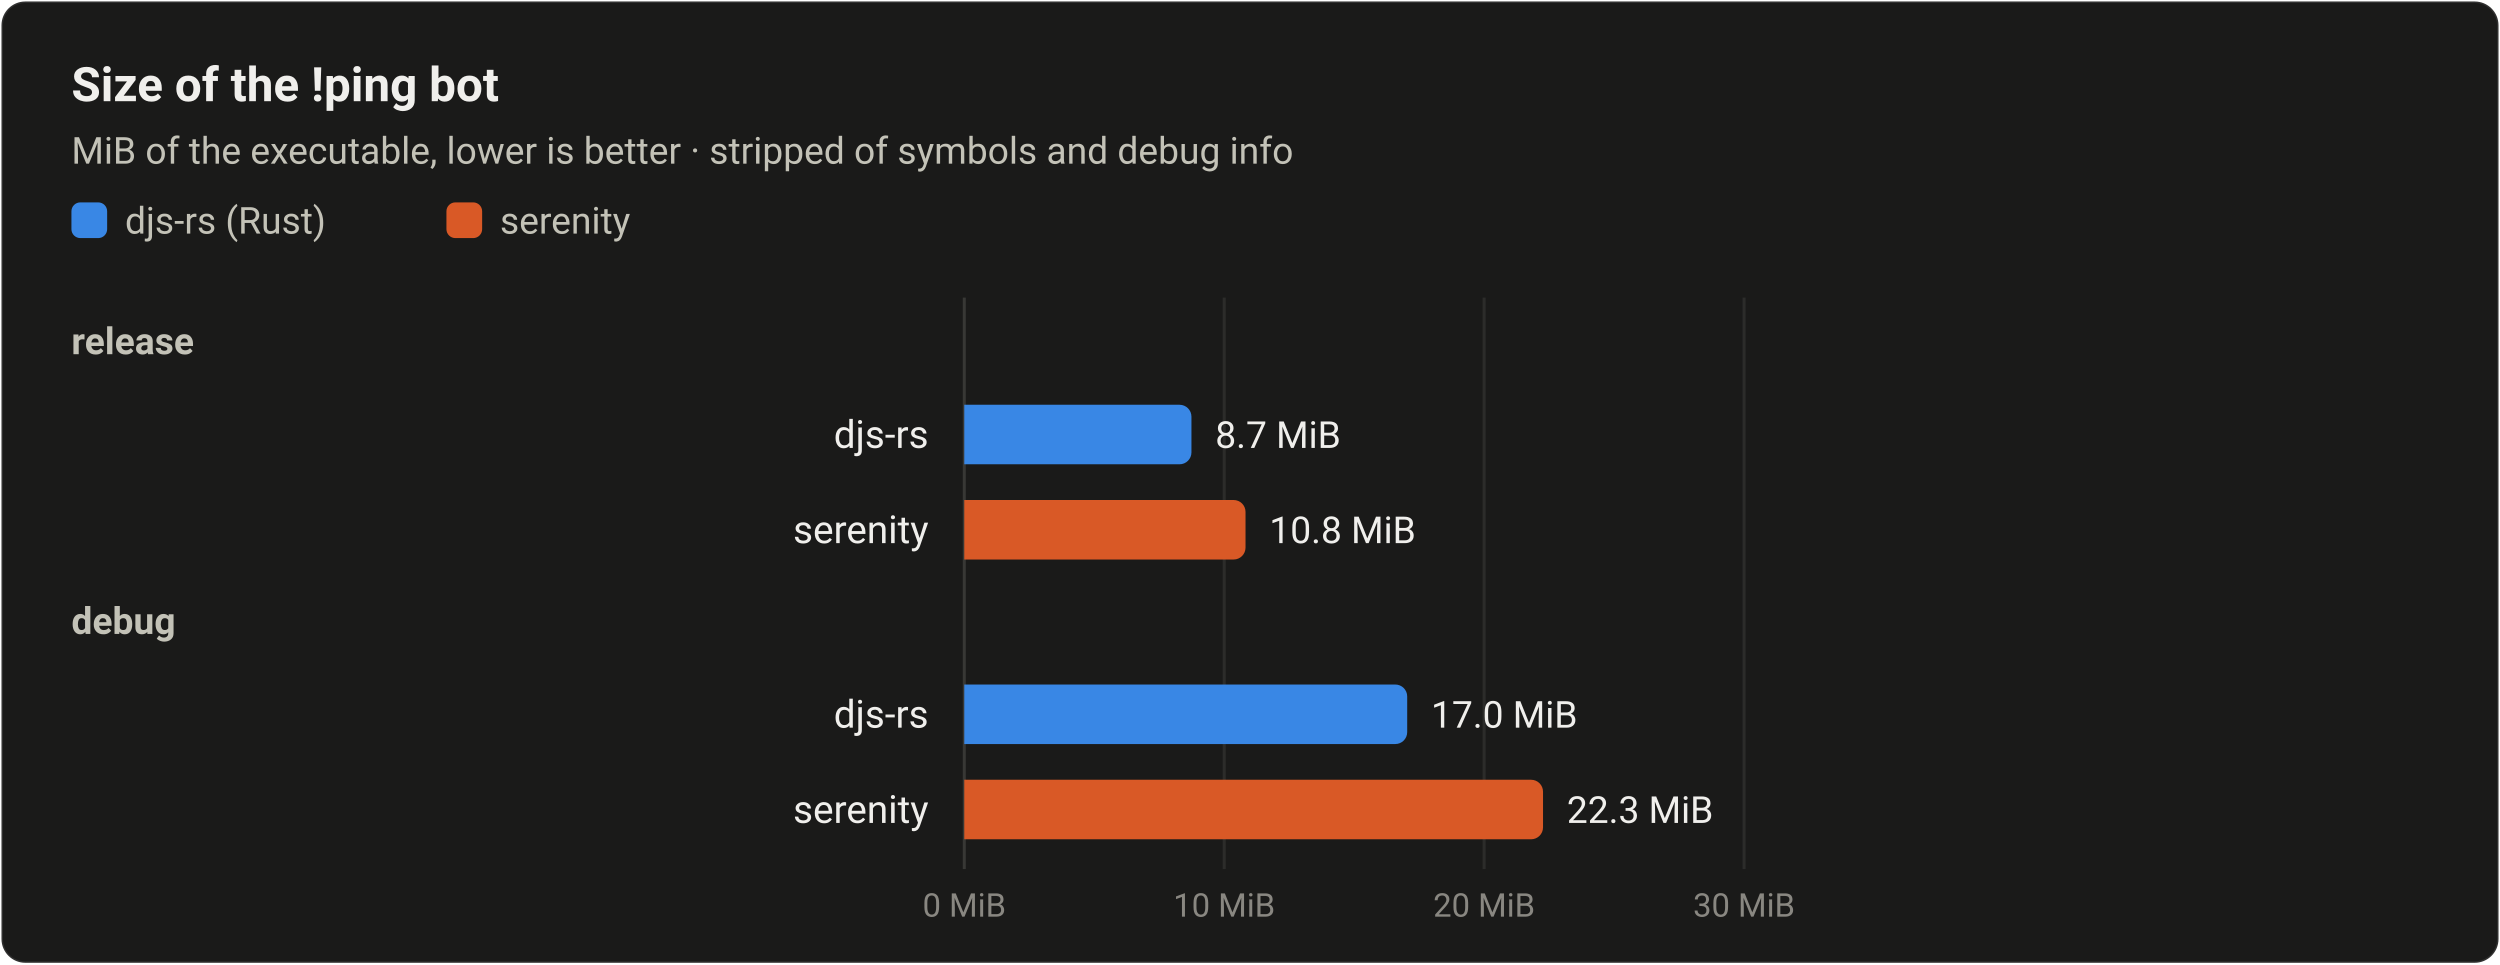
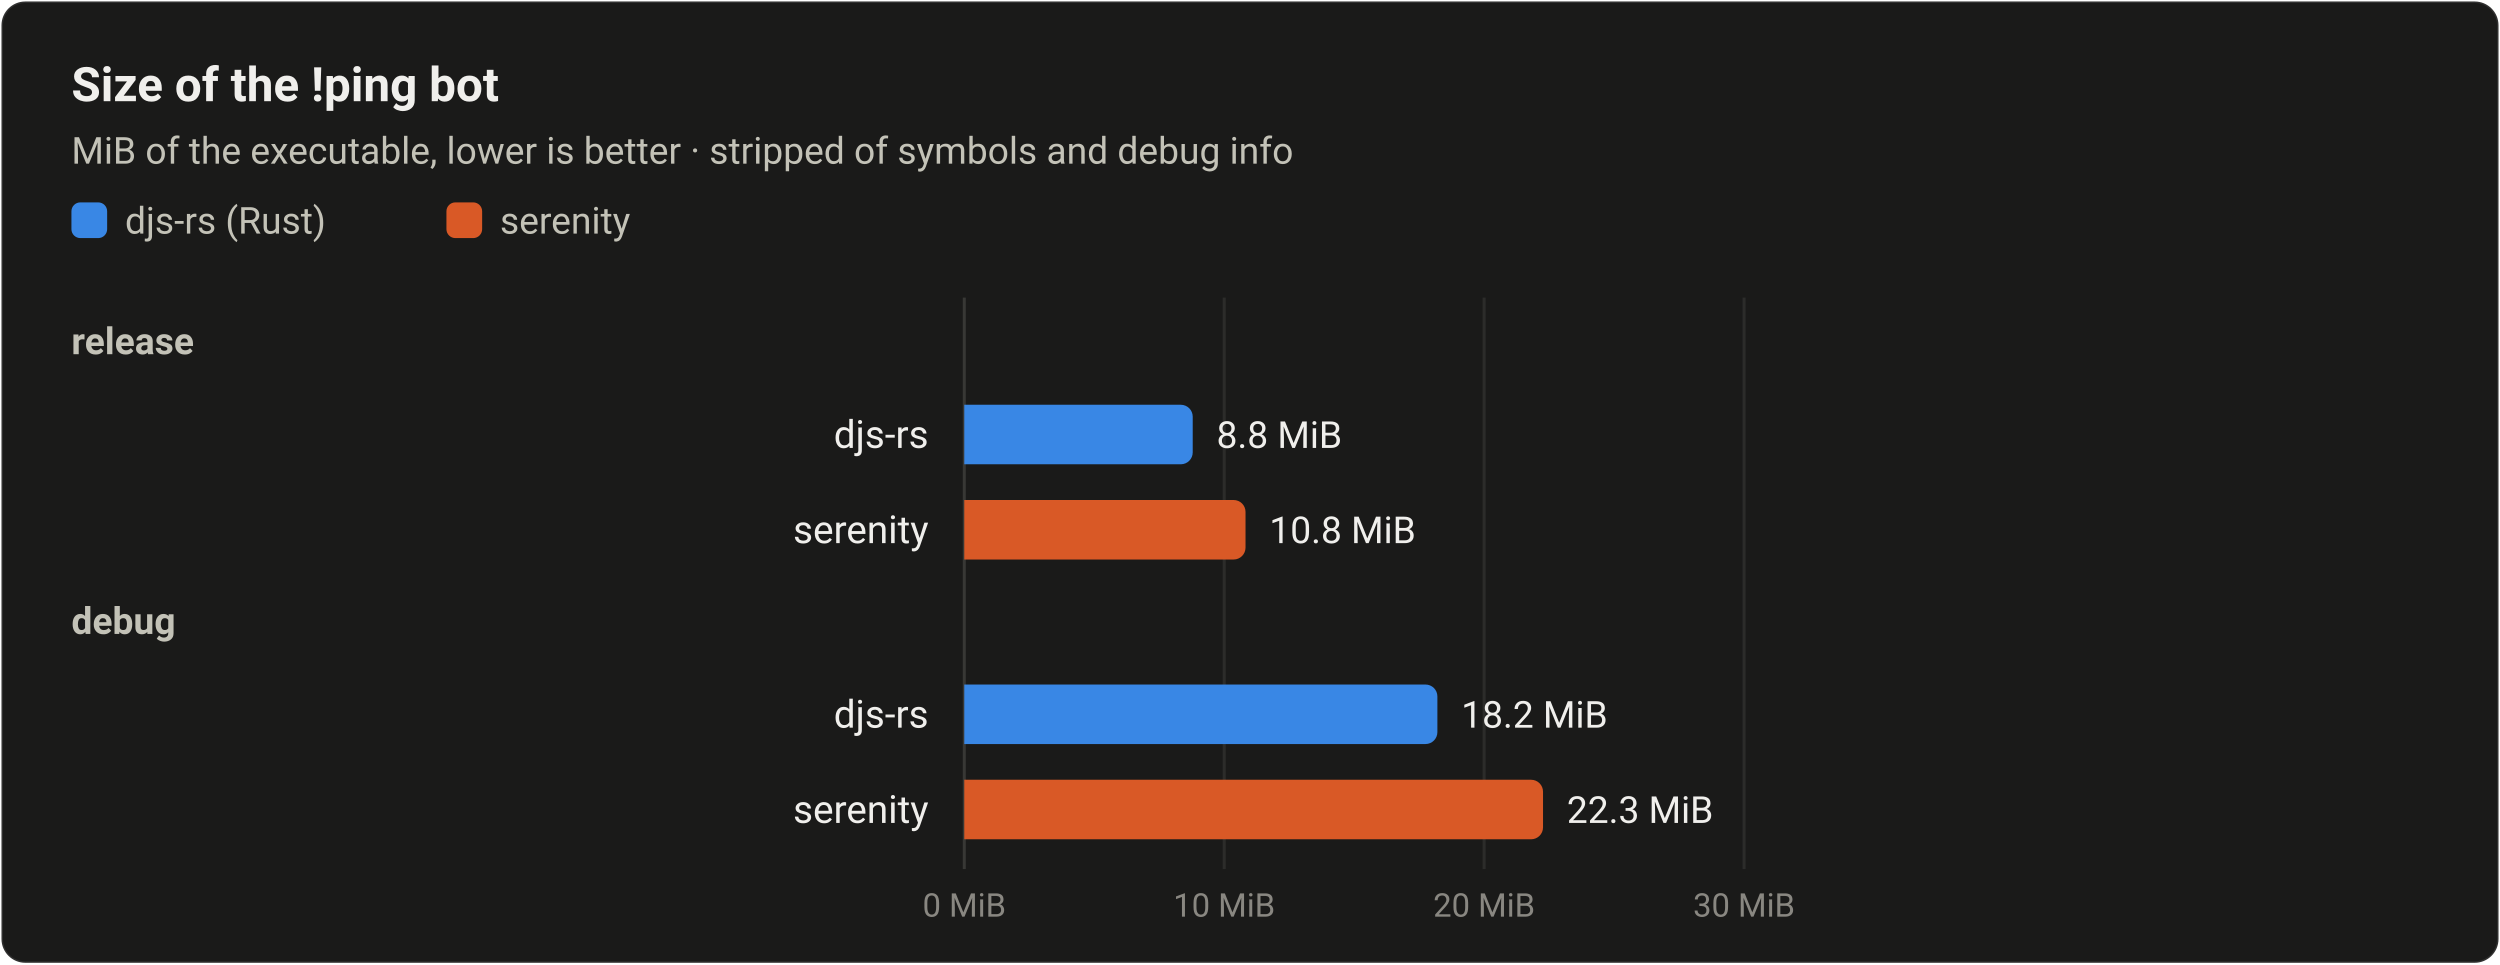
<svg xmlns="http://www.w3.org/2000/svg" width="840" height="324" viewBox="0 0 840 324" role="img" aria-labelledby="title desc" font-family="system-ui, -apple-system, &quot;Segoe UI&quot;, Roboto, sans-serif">
  <rect x="0.5" y="0.5" width="839" height="323" rx="8" fill="#1a1a19" stroke="rgba(255,255,255,0.10)" />
  <text x="24" y="34" font-size="16" font-weight="600" fill="#f0efec">Size of the !ping bot</text>
  <text x="24" y="55" font-size="12.5" fill="#c3c2b7">MiB of the executable, lower is better · stripped of symbols and debug info</text>
  <rect x="24" y="68" width="12" height="12" rx="3" fill="#3987e5" />
  <text x="42" y="78.5" font-size="12.5" fill="#c3c2b7">djs-rs (Rust)</text>
  <rect x="150" y="68" width="12" height="12" rx="3" fill="#d95926" />
  <text x="168" y="78.5" font-size="12.5" fill="#c3c2b7">serenity</text>
  <line x1="324" y1="100" x2="324" y2="292" stroke="#383835" stroke-width="1" />
  <text x="324" y="308" font-size="11" text-anchor="middle" fill="#898781" style="font-variant-numeric: tabular-nums">0 MiB</text>
  <line x1="411.333" y1="100" x2="411.333" y2="292" stroke="#2c2c2a" stroke-width="1" />
  <text x="411.333" y="308" font-size="11" text-anchor="middle" fill="#898781" style="font-variant-numeric: tabular-nums">10 MiB</text>
  <line x1="498.667" y1="100" x2="498.667" y2="292" stroke="#2c2c2a" stroke-width="1" />
  <text x="498.667" y="308" font-size="11" text-anchor="middle" fill="#898781" style="font-variant-numeric: tabular-nums">20 MiB</text>
  <line x1="586" y1="100" x2="586" y2="292" stroke="#2c2c2a" stroke-width="1" />
  <text x="586" y="308" font-size="11" text-anchor="middle" fill="#898781" style="font-variant-numeric: tabular-nums">30 MiB</text>
  <text x="24" y="119" font-size="12.5" font-weight="600" fill="#c3c2b7">release</text>
  <text x="312" y="150.5" font-size="13" text-anchor="end" fill="#f0efec">djs-rs</text>
-   <path d="M324,136H396.327A4,4 0 0 1 400.327,140V152A4,4 0 0 1 396.327,156H324Z" fill="#3987e5" />
-   <text x="408.327" y="150.5" font-size="12.5" fill="#f0efec" style="font-variant-numeric: tabular-nums">8.7 MiB</text>
+   <path d="M324,136H396.753A4,4 0 0 1 400.753,140V152A4,4 0 0 1 396.753,156H324Z" fill="#3987e5" />
+   <text x="408.753" y="150.5" font-size="12.5" fill="#f0efec" style="font-variant-numeric: tabular-nums">8.8 MiB</text>
  <text x="312" y="182.5" font-size="13" text-anchor="end" fill="#f0efec">serenity</text>
  <path d="M324,168H414.497A4,4 0 0 1 418.497,172V184A4,4 0 0 1 414.497,188H324Z" fill="#d95926" />
  <text x="426.497" y="182.5" font-size="12.5" fill="#f0efec" style="font-variant-numeric: tabular-nums">10.8 MiB</text>
  <text x="24" y="213" font-size="12.5" font-weight="600" fill="#c3c2b7">debug</text>
  <text x="312" y="244.5" font-size="13" text-anchor="end" fill="#f0efec">djs-rs</text>
-   <path d="M324,230H468.817A4,4 0 0 1 472.817,234V246A4,4 0 0 1 468.817,250H324Z" fill="#3987e5" />
-   <text x="480.817" y="244.5" font-size="12.5" fill="#f0efec" style="font-variant-numeric: tabular-nums">17.0 MiB</text>
+   <path d="M324,230H478.962A4,4 0 0 1 482.962,234V246A4,4 0 0 1 478.962,250H324Z" fill="#3987e5" />
+   <text x="490.962" y="244.5" font-size="12.5" fill="#f0efec" style="font-variant-numeric: tabular-nums">18.2 MiB</text>
  <text x="312" y="276.5" font-size="13" text-anchor="end" fill="#f0efec">serenity</text>
  <path d="M324,262H514.457A4,4 0 0 1 518.457,266V278A4,4 0 0 1 514.457,282H324Z" fill="#d95926" />
  <text x="526.457" y="276.5" font-size="12.5" fill="#f0efec" style="font-variant-numeric: tabular-nums">22.3 MiB</text>
</svg>
